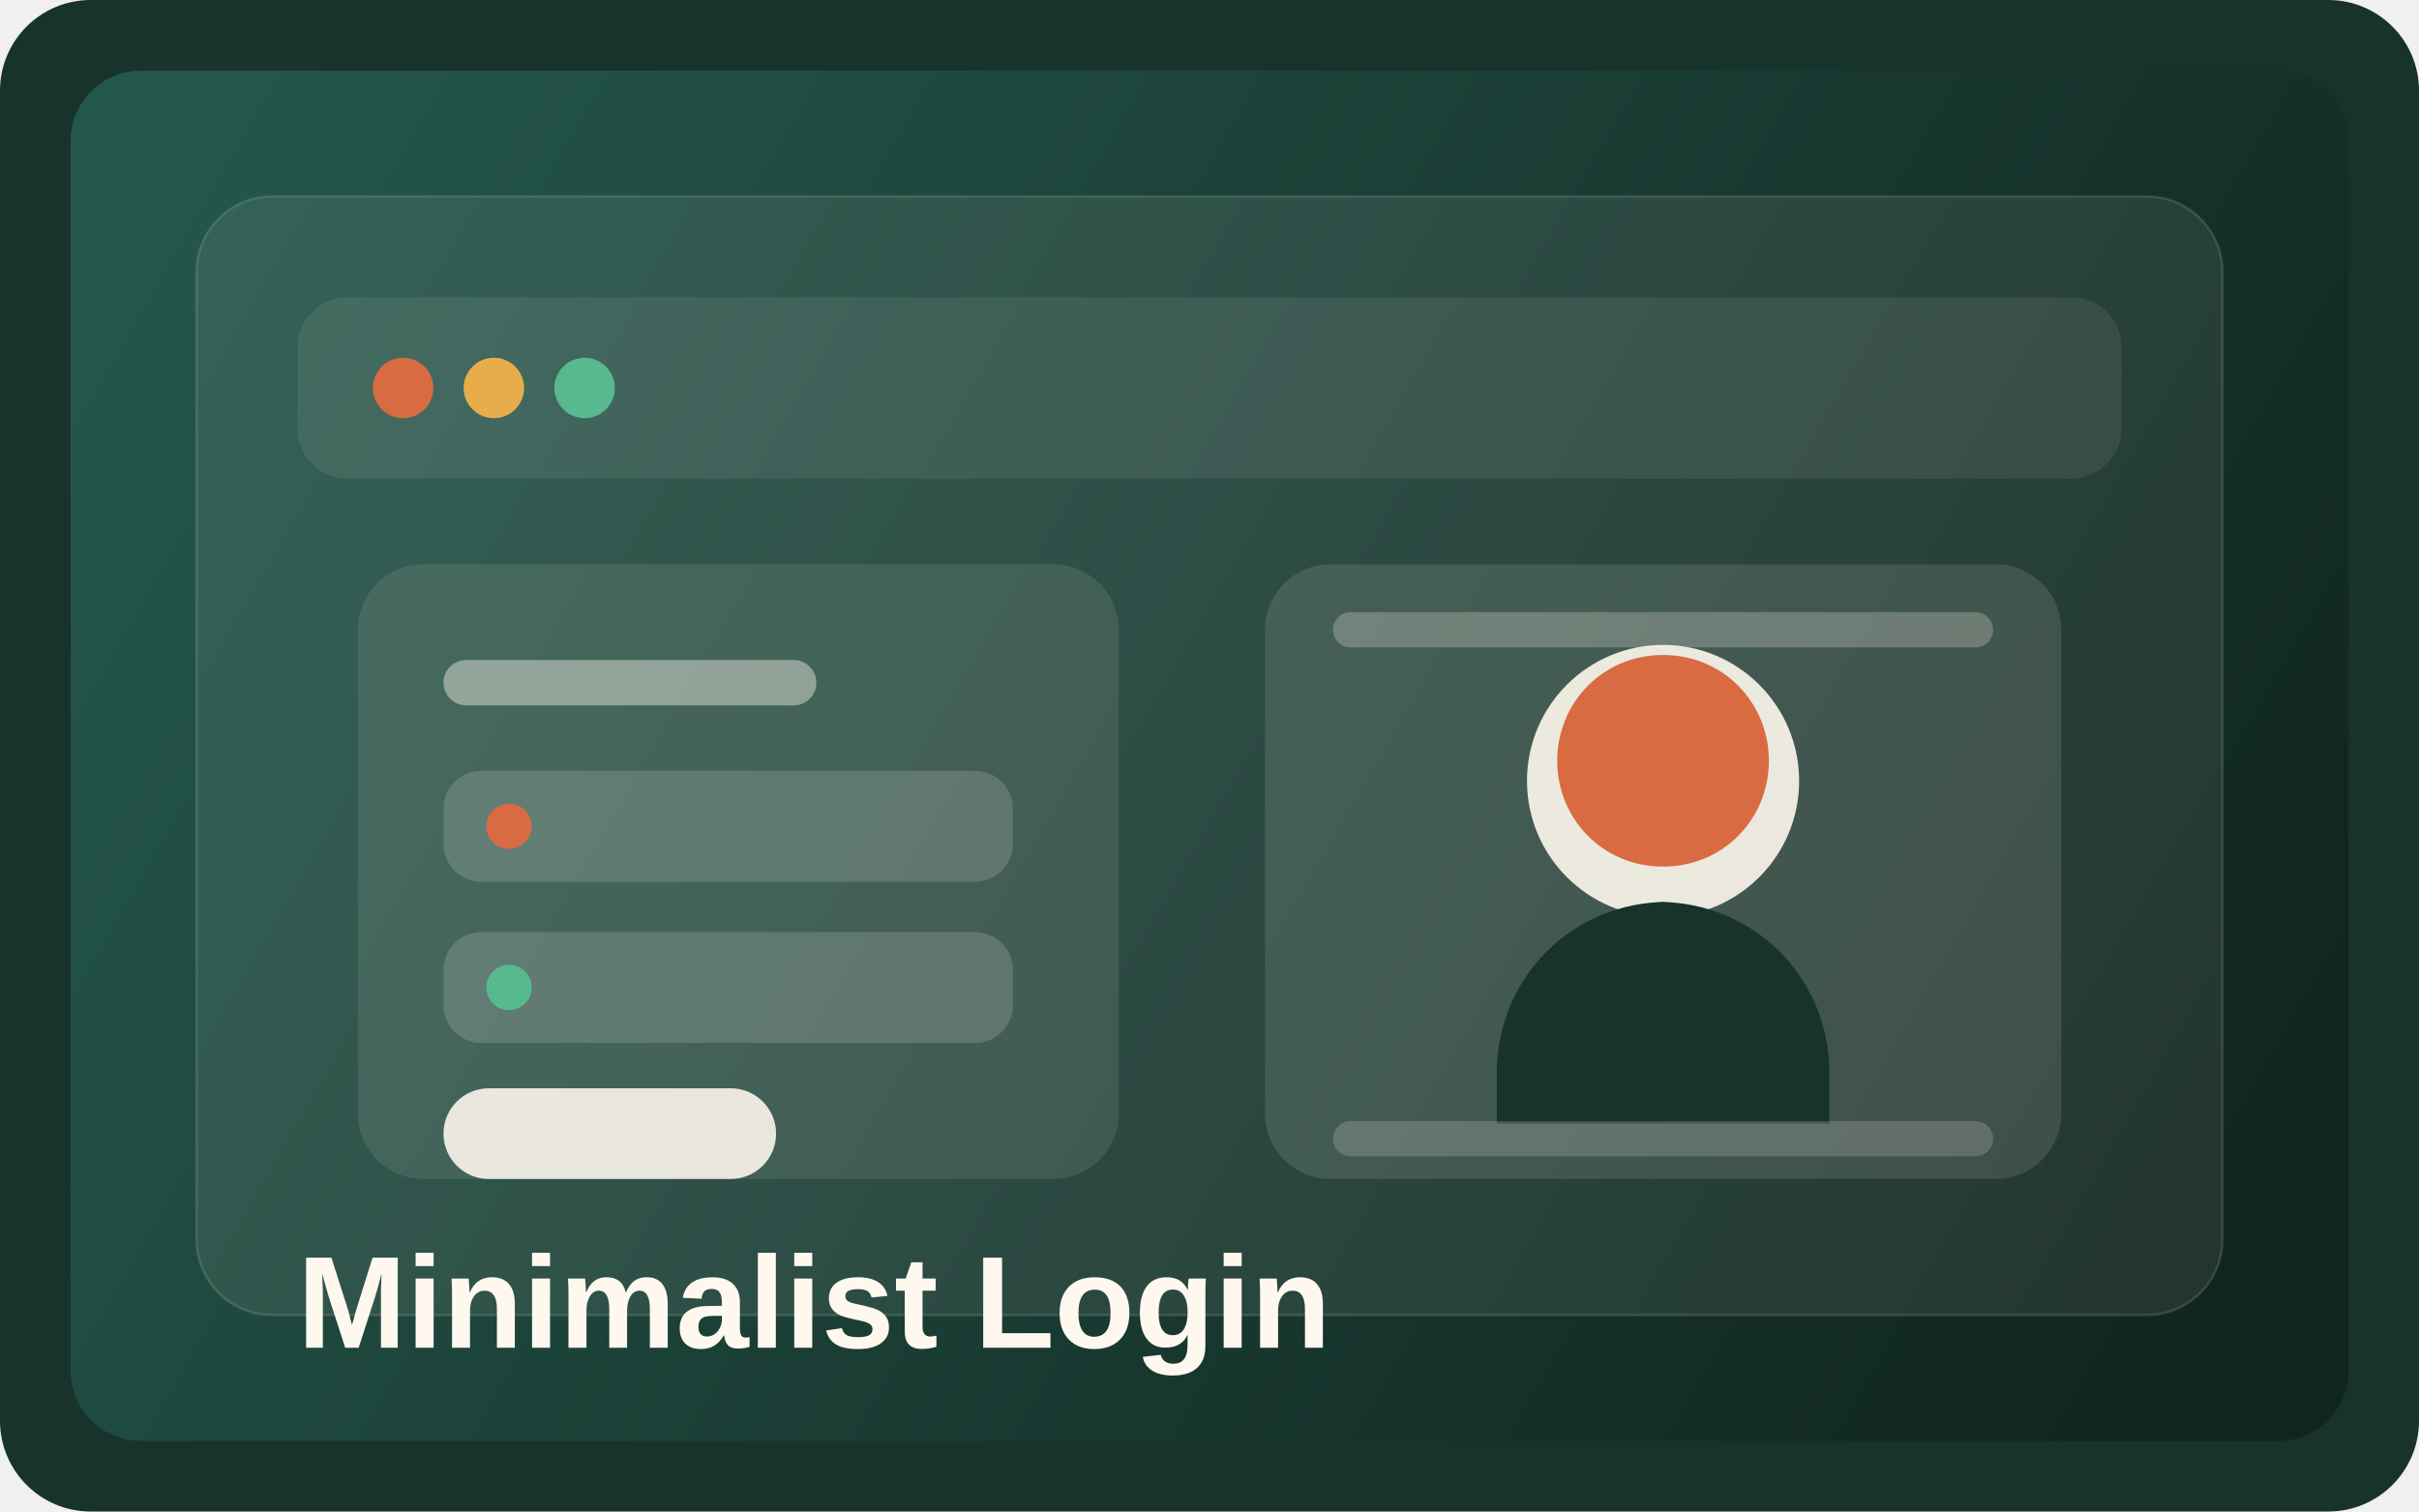
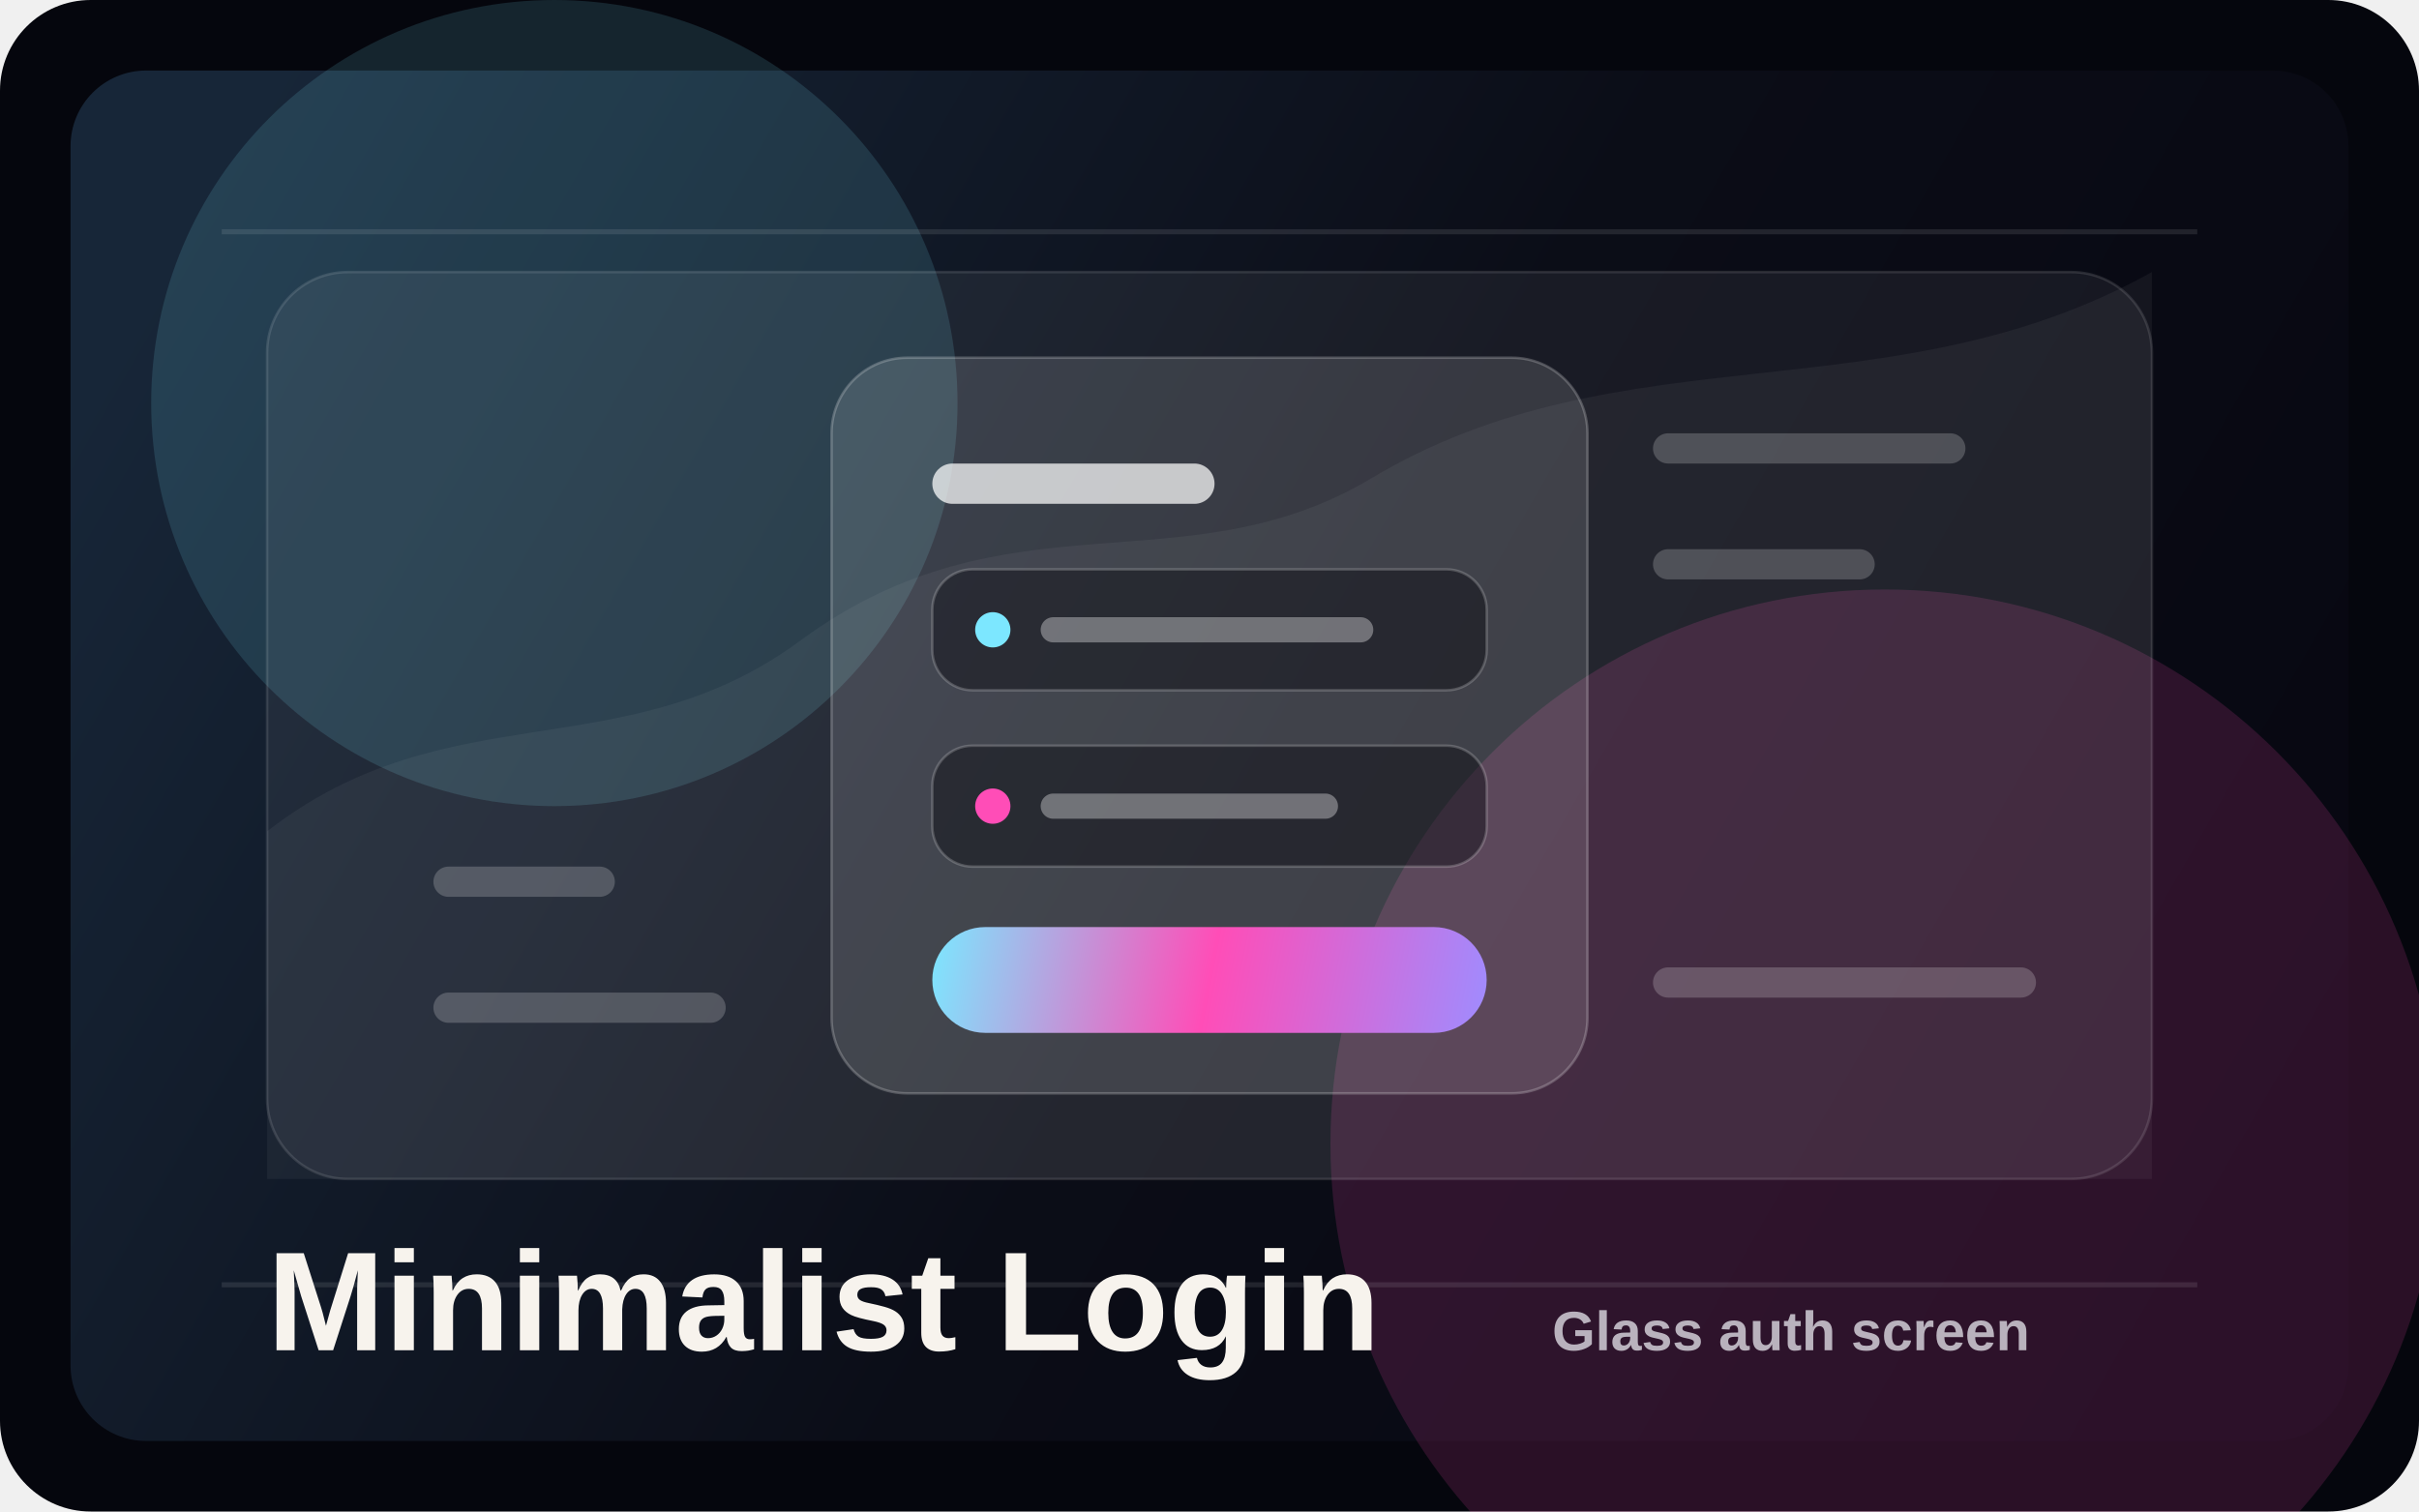
<svg xmlns="http://www.w3.org/2000/svg" width="960" height="600" viewBox="0 0 960 600" fill="none">
-   <rect width="960" height="600" rx="36" fill="#18322C" />
-   <rect x="28" y="28" width="904" height="544" rx="28" fill="url(#bg)" />
-   <rect x="78" y="78" width="804" height="444" rx="30" fill="#FFF8EF" fill-opacity="0.08" stroke="#FFF8EF" stroke-opacity="0.13" />
-   <rect x="118" y="118" width="724" height="72" rx="20" fill="#FFF8EF" fill-opacity="0.08" />
-   <circle cx="160" cy="154" r="12" fill="#D96B42" />
-   <circle cx="196" cy="154" r="12" fill="#E8AD4B" />
-   <circle cx="232" cy="154" r="12" fill="#57B98D" />
-   <rect x="142" y="224" width="302" height="244" rx="26" fill="#FFF8EF" fill-opacity="0.1" />
-   <rect x="176" y="262" width="148" height="18" rx="9" fill="#FFF8EF" fill-opacity="0.42" />
-   <rect x="176" y="306" width="226" height="44" rx="15" fill="#FFF8EF" fill-opacity="0.16" />
-   <circle cx="202" cy="328" r="9" fill="#D96B42" />
-   <rect x="176" y="370" width="226" height="44" rx="15" fill="#FFF8EF" fill-opacity="0.16" />
-   <circle cx="202" cy="392" r="9" fill="#57B98D" />
-   <rect x="176" y="432" width="132" height="36" rx="18" fill="#FFF8EF" fill-opacity="0.88" />
-   <rect x="502" y="224" width="316" height="244" rx="26" fill="#FFF8EF" fill-opacity="0.12" />
-   <circle cx="660" cy="310" r="54" fill="#FFF8EF" fill-opacity="0.9" />
-   <path d="M660 260C636 260 618 279 618 302C618 325 636 344 660 344C684 344 702 325 702 302C702 279 684 260 660 260Z" fill="#D96B42" />
-   <path d="M594 426C594 388 624 358 662 358H658C696 358 726 388 726 426V446H594V426Z" fill="#18322C" />
-   <path d="M536 250H784" stroke="#FFF8EF" stroke-opacity="0.24" stroke-width="14" stroke-linecap="round" />
-   <path d="M536 452H784" stroke="#FFF8EF" stroke-opacity="0.18" stroke-width="14" stroke-linecap="round" />
-   <text x="118" y="535" fill="#FFF8EF" font-family="Arial, sans-serif" font-size="52" font-weight="700">Minimalist Login</text>
+   <rect width="960" height="600" rx="36" fill="#05060D" />
+   <rect x="28" y="28" width="904" height="544" rx="30" fill="url(#bg)" />
+   <circle cx="220" cy="160" r="160" fill="#7CE7FF" fill-opacity="0.14" />
+   <circle cx="748" cy="454" r="220" fill="#FF4DB7" fill-opacity="0.15" />
+   <path d="M88 92H872M88 510H872" stroke="#FFFFFF" stroke-opacity="0.1" stroke-width="2" />
+   <rect x="106" y="108" width="748" height="360" rx="32" fill="#FFFFFF" fill-opacity="0.06" stroke="#FFFFFF" stroke-opacity="0.12" />
+   <path d="M106 330C178 274 248 306 318 254C400 194 470 234 544 190C644 130 750 166 854 108V468H106V330Z" fill="#FFFFFF" fill-opacity="0.05" />
+   <rect x="330" y="142" width="300" height="292" rx="30" fill="#FFFFFF" fill-opacity="0.13" stroke="#FFFFFF" stroke-opacity="0.22" />
+   <rect x="370" y="184" width="112" height="16" rx="8" fill="#FFFFFF" fill-opacity="0.72" />
+   <rect x="370" y="226" width="220" height="48" rx="16" fill="#05060D" fill-opacity="0.42" stroke="#FFFFFF" stroke-opacity="0.2" />
+   <circle cx="394" cy="250" r="7" fill="#7CE7FF" />
+   <path d="M418 250H540" stroke="#FFFFFF" stroke-opacity="0.34" stroke-width="10" stroke-linecap="round" />
+   <rect x="370" y="296" width="220" height="48" rx="16" fill="#05060D" fill-opacity="0.42" stroke="#FFFFFF" stroke-opacity="0.2" />
+   <circle cx="394" cy="320" r="7" fill="#FF4DB7" />
+   <path d="M418 320H526" stroke="#FFFFFF" stroke-opacity="0.34" stroke-width="10" stroke-linecap="round" />
+   <rect x="370" y="368" width="220" height="42" rx="21" fill="url(#button)" />
+   <path d="M662 178H774M662 224H738M662 390H802" stroke="#FFFFFF" stroke-opacity="0.2" stroke-width="12" stroke-linecap="round" />
+   <path d="M178 400H282M178 350H238" stroke="#FFFFFF" stroke-opacity="0.2" stroke-width="12" stroke-linecap="round" />
+   <text x="106" y="536" fill="#F7F3ED" font-family="Arial, sans-serif" font-size="56" font-weight="800">Minimalist Login</text>
+   <text x="616" y="536" fill="#B9B2BD" font-family="Arial, sans-serif" font-size="22" font-weight="700">Glass auth screen</text>
  <defs>
-     <linearGradient id="bg" x1="76" y1="70" x2="870" y2="530" gradientUnits="userSpaceOnUse">
-       <stop stop-color="#24564A" />
-       <stop offset="1" stop-color="#10251F" />
+     <linearGradient id="bg" x1="82" y1="74" x2="884" y2="536" gradientUnits="userSpaceOnUse">
+       <stop stop-color="#172638" />
+       <stop offset="0.52" stop-color="#0B0D17" />
+       <stop offset="1" stop-color="#070711" />
+     </linearGradient>
+     <linearGradient id="button" x1="370" y1="368" x2="590" y2="410" gradientUnits="userSpaceOnUse">
+       <stop stop-color="#7CE7FF" />
+       <stop offset="0.5" stop-color="#FF4DB7" />
+       <stop offset="1" stop-color="#9F8CFF" />
    </linearGradient>
  </defs>
</svg>
